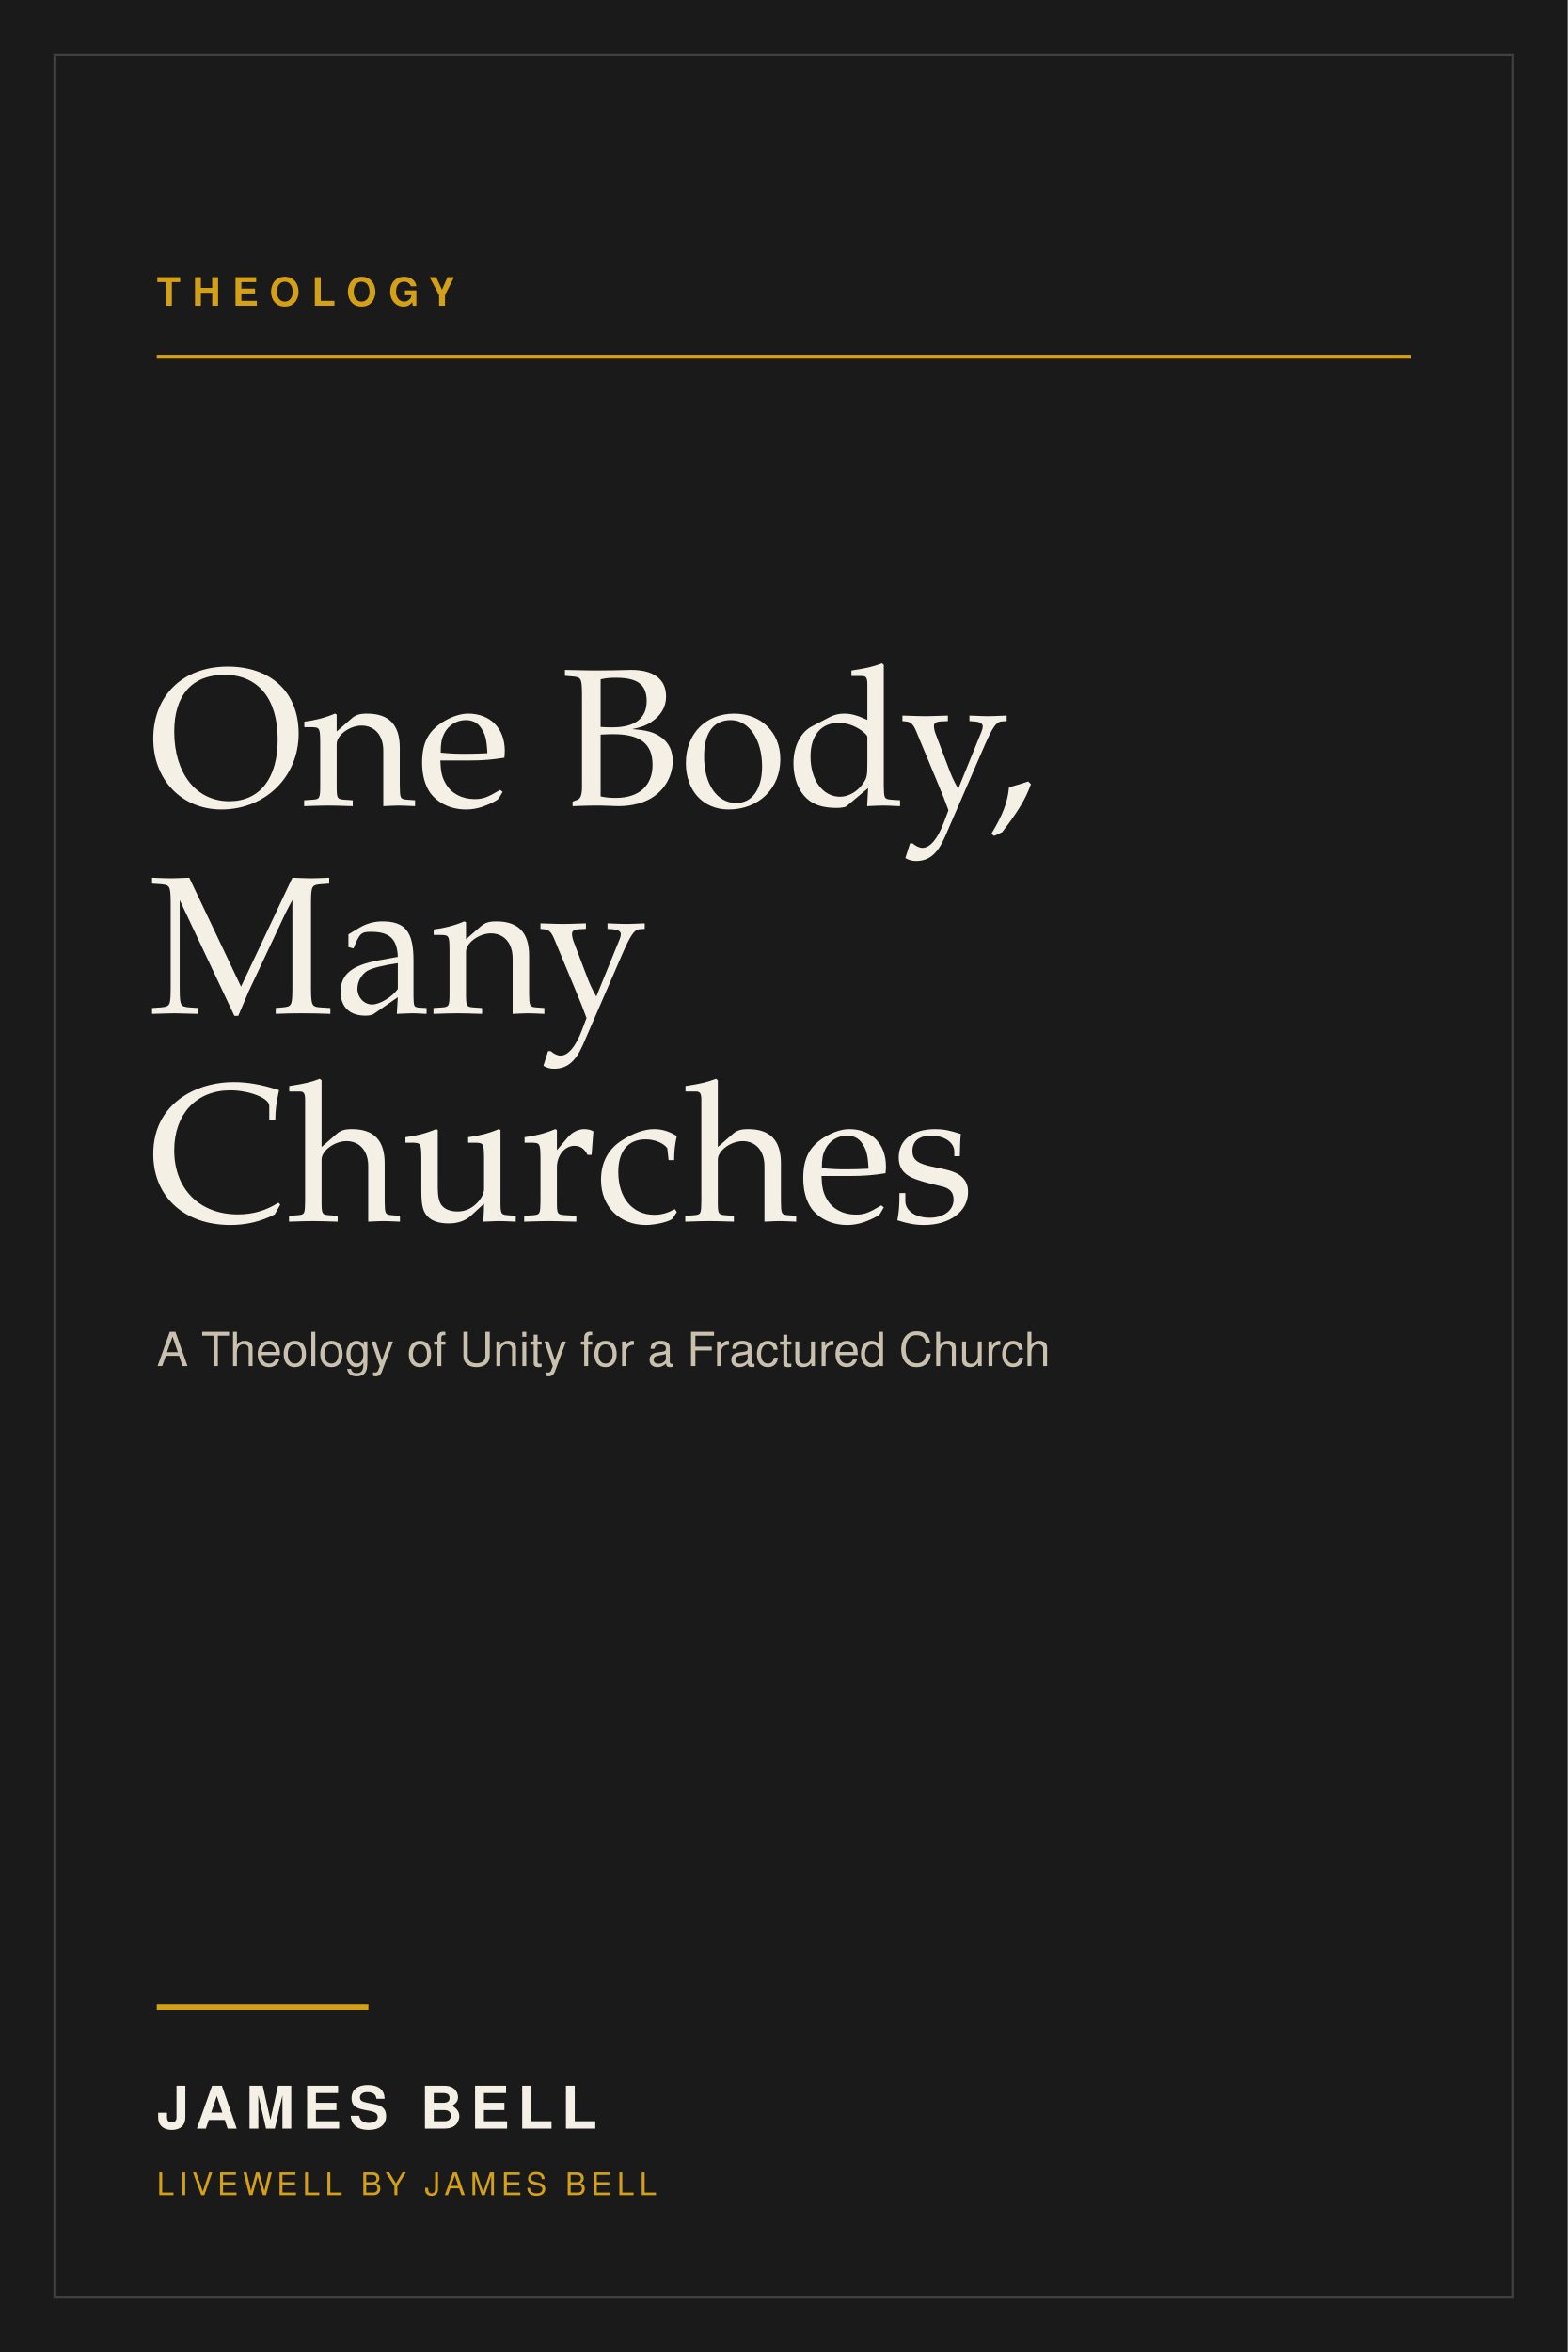
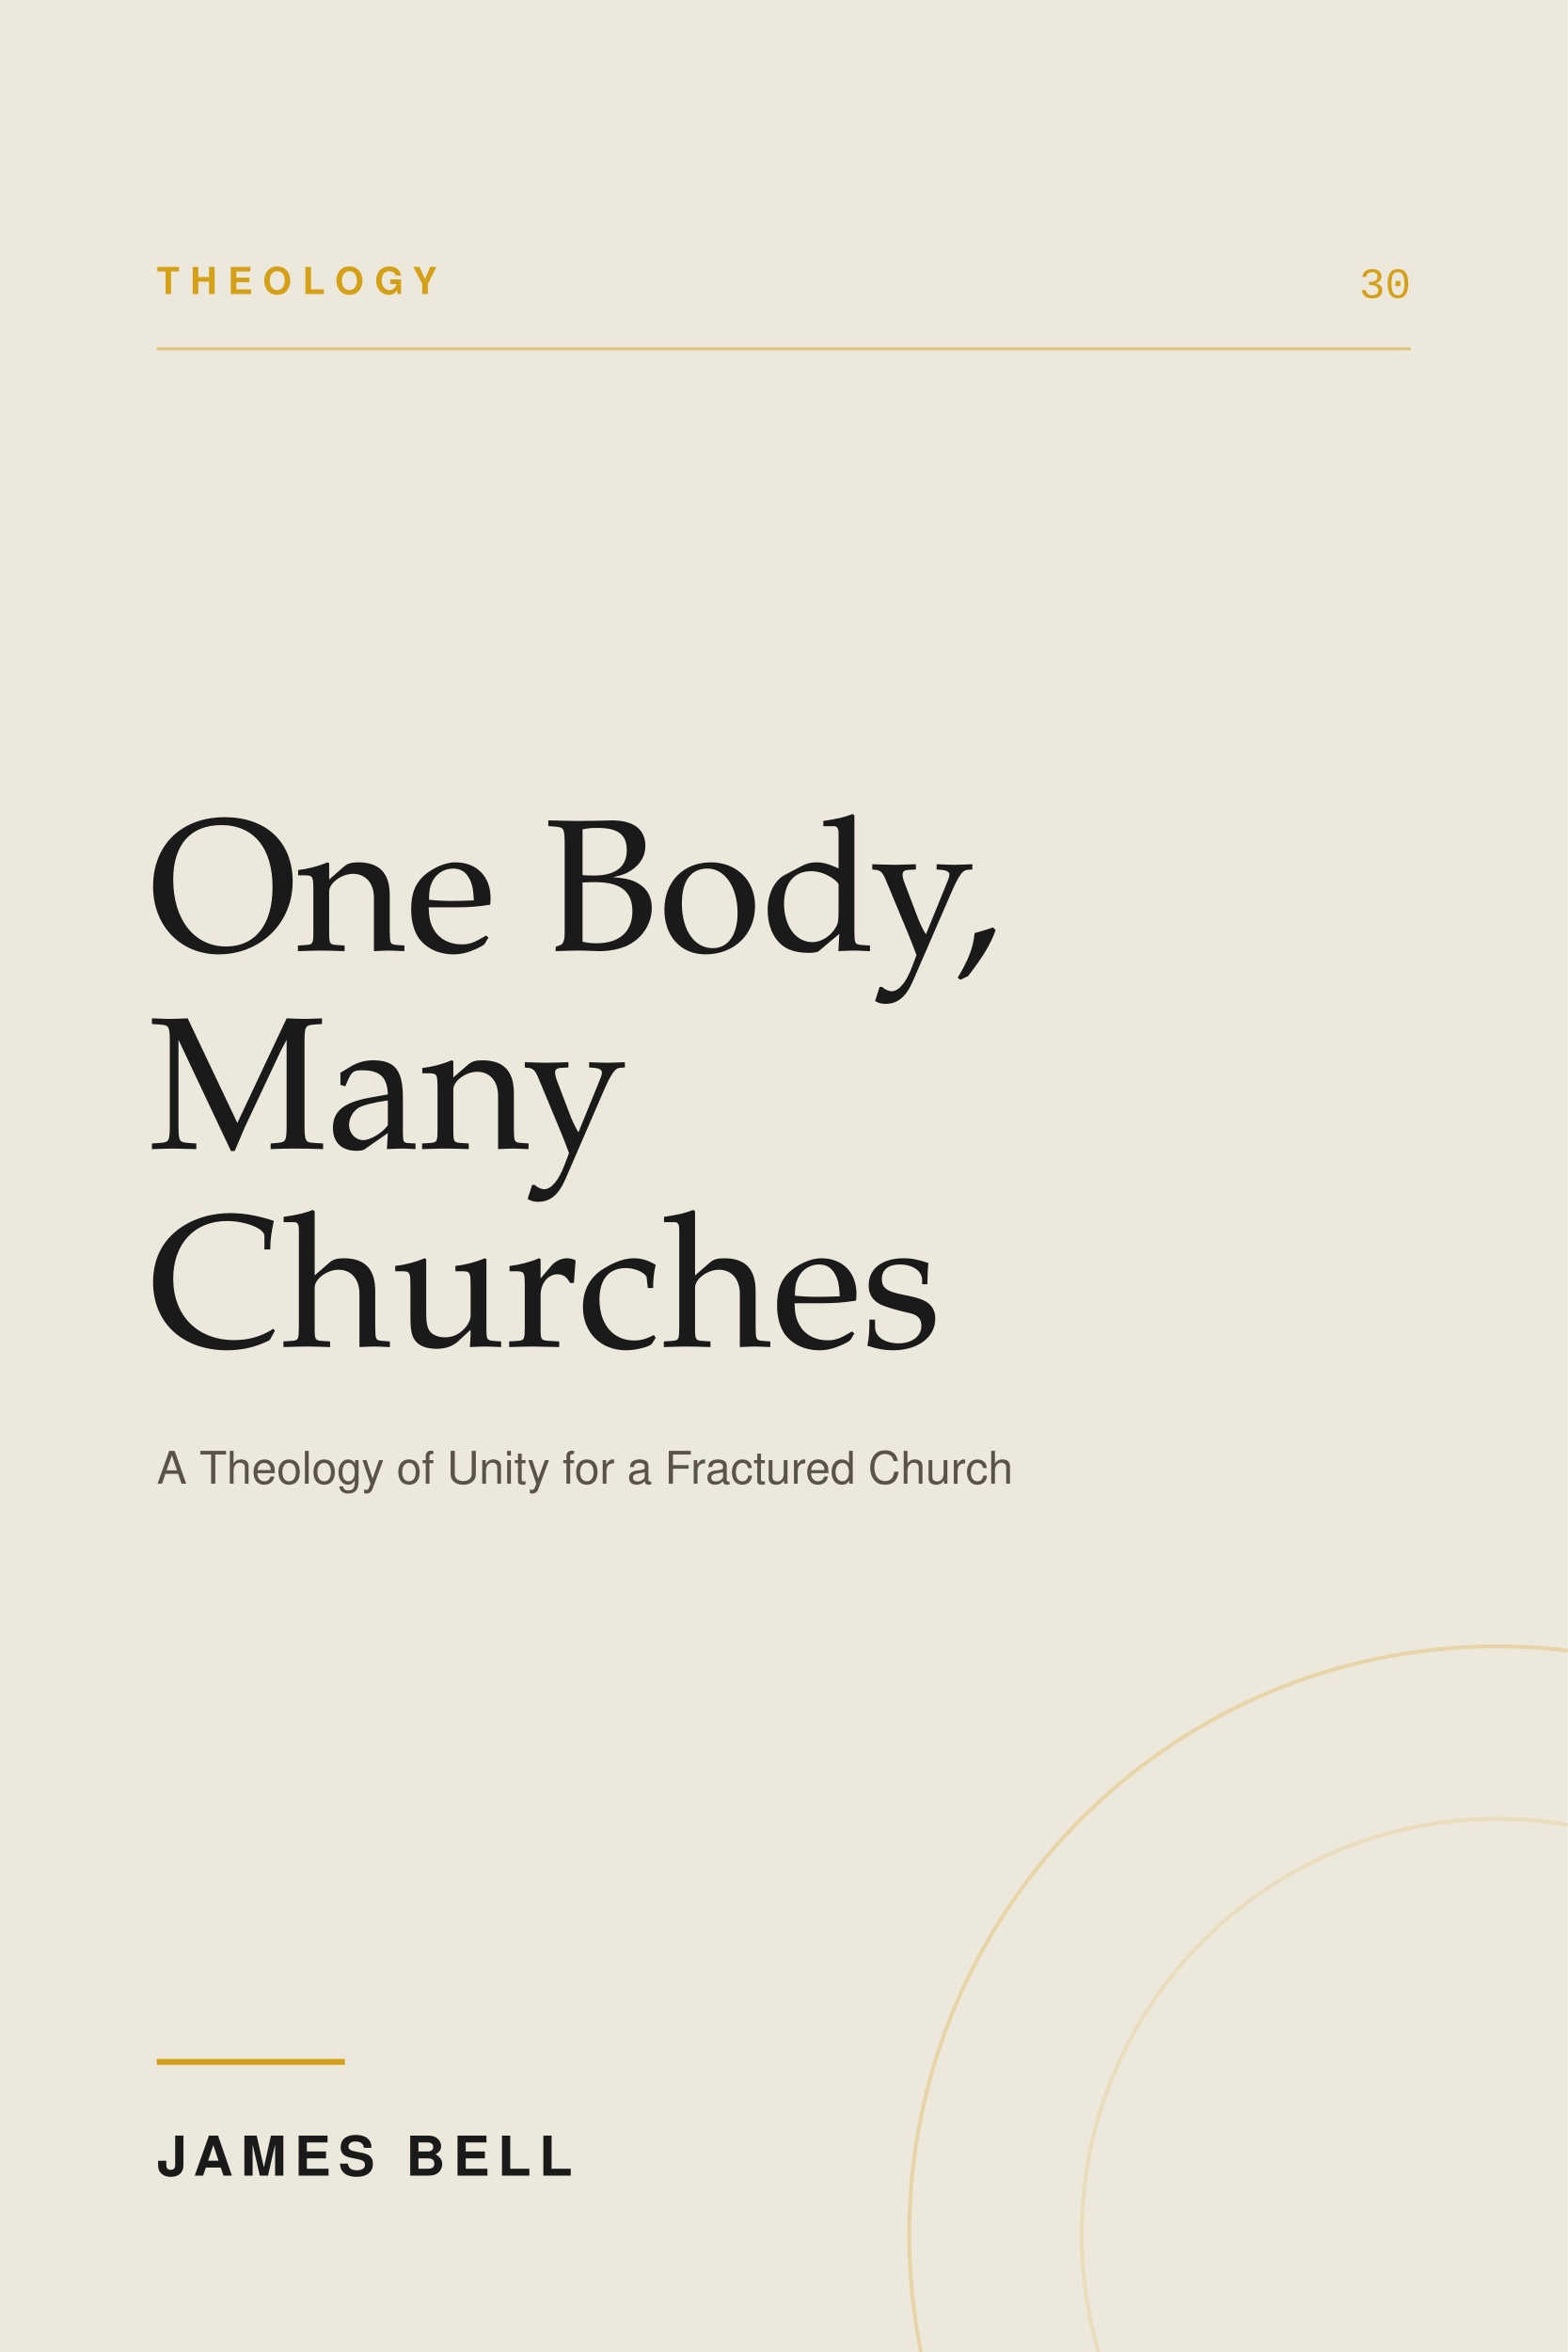
<svg xmlns="http://www.w3.org/2000/svg" width="800" height="1200" viewBox="0 0 800 1200" role="img" aria-label="One Body, Many Churches by James Bell">
-   <rect width="800" height="1200" fill="#1A1A1A" />
-   <rect x="28" y="28" width="744" height="1144" fill="none" stroke="#F5F0E6" stroke-width="1.5" opacity="0.18" />
-   <text x="80" y="156" font-family="Helvetica, Arial, sans-serif" font-size="20" letter-spacing="6" font-weight="700" fill="#D4A017">THEOLOGY</text>
-   <line x1="80" y1="182" x2="720" y2="182" stroke="#D4A017" stroke-width="2" />
-   <text x="76" y="411" font-family="Palatino, 'Palatino Linotype', Georgia, serif" font-size="100" font-weight="400" fill="#F5F0E6">One Body,</text>
-   <text x="76" y="517" font-family="Palatino, 'Palatino Linotype', Georgia, serif" font-size="100" font-weight="400" fill="#F5F0E6">Many</text>
-   <text x="76" y="623" font-family="Palatino, 'Palatino Linotype', Georgia, serif" font-size="100" font-weight="400" fill="#F5F0E6">Churches</text>
-   <text x="80" y="697" font-family="Helvetica, Arial, sans-serif" font-size="24" fill="#C9C1AE">A Theology of Unity for a Fractured Church</text>
-   <line x1="80" y1="1024" x2="188" y2="1024" stroke="#D4A017" stroke-width="3" />
-   <text x="80" y="1086" font-family="Helvetica, Arial, sans-serif" font-size="30" letter-spacing="4" font-weight="700" fill="#F5F0E6">JAMES BELL</text>
-   <text x="80" y="1120" font-family="Helvetica, Arial, sans-serif" font-size="16" letter-spacing="2.5" fill="#D4A017">LIVEWELL BY JAMES BELL</text>
+   <rect width="800" height="1200" fill="#EDE8DC" />
+   <circle cx="764" cy="1140" r="300" fill="none" stroke="#D4A017" stroke-width="2" opacity="0.26" />
+   <circle cx="764" cy="1140" r="212" fill="none" stroke="#D4A017" stroke-width="2" opacity="0.16" />
+   <text x="80" y="150" font-family="Helvetica, Arial, sans-serif" font-size="19" letter-spacing="5.5" font-weight="700" fill="#D4A017">THEOLOGY</text>
+   <text x="720" y="152" text-anchor="end" font-family="'JetBrains Mono', 'Courier New', monospace" font-size="22" fill="#D4A017">30</text>
+   <line x1="80" y1="178" x2="720" y2="178" stroke="#D4A017" stroke-width="1.5" opacity="0.5" />
+   <text x="76" y="485" font-family="Palatino, 'Palatino Linotype', Georgia, serif" font-size="96" font-weight="400" fill="#1A1A1A">One Body,</text>
+   <text x="76" y="586" font-family="Palatino, 'Palatino Linotype', Georgia, serif" font-size="96" font-weight="400" fill="#1A1A1A">Many</text>
+   <text x="76" y="687" font-family="Palatino, 'Palatino Linotype', Georgia, serif" font-size="96" font-weight="400" fill="#1A1A1A">Churches</text>
+   <text x="80" y="757" font-family="Helvetica, Arial, sans-serif" font-size="23" fill="#5A5448">A Theology of Unity for a Fractured Church</text>
+   <line x1="80" y1="1052" x2="176" y2="1052" stroke="#D4A017" stroke-width="3" />
+   <text x="80" y="1110" font-family="Helvetica, Arial, sans-serif" font-size="28" letter-spacing="4" font-weight="700" fill="#1A1A1A">JAMES BELL</text>
</svg>
